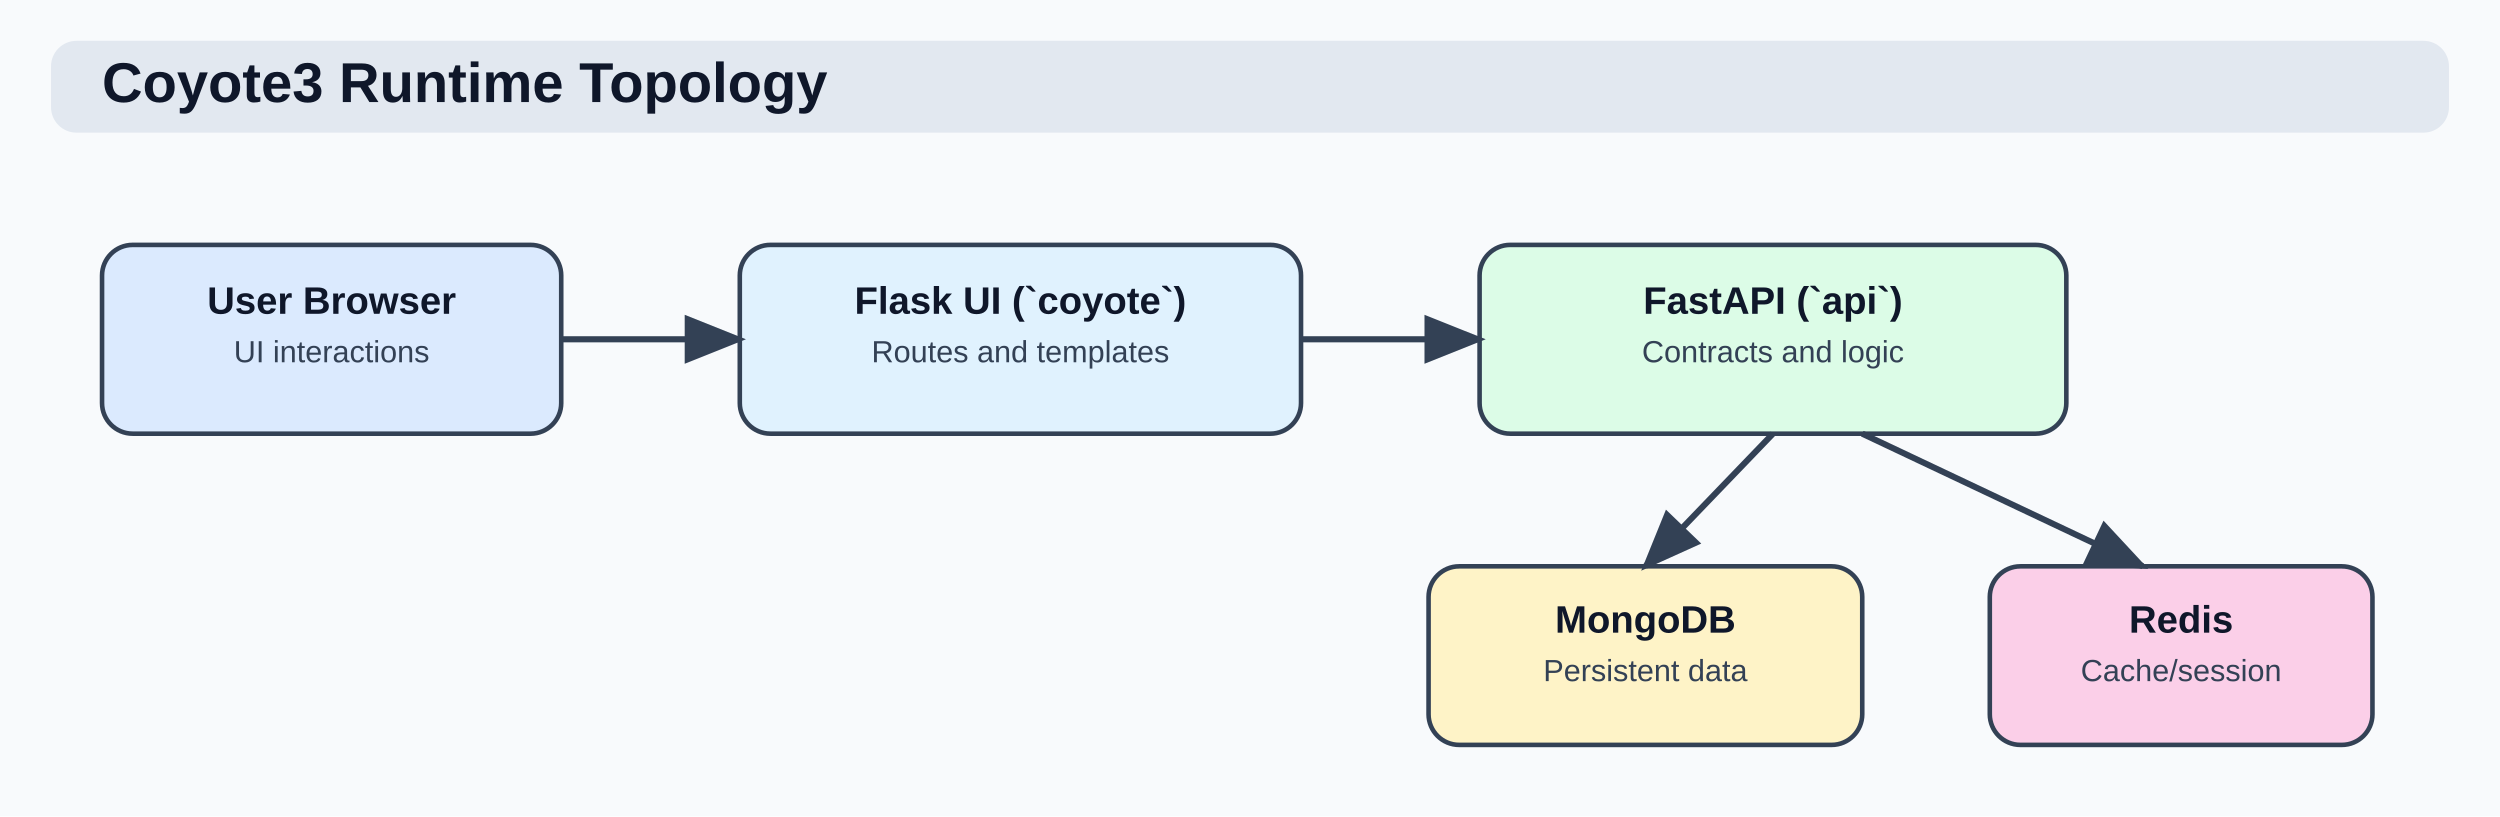
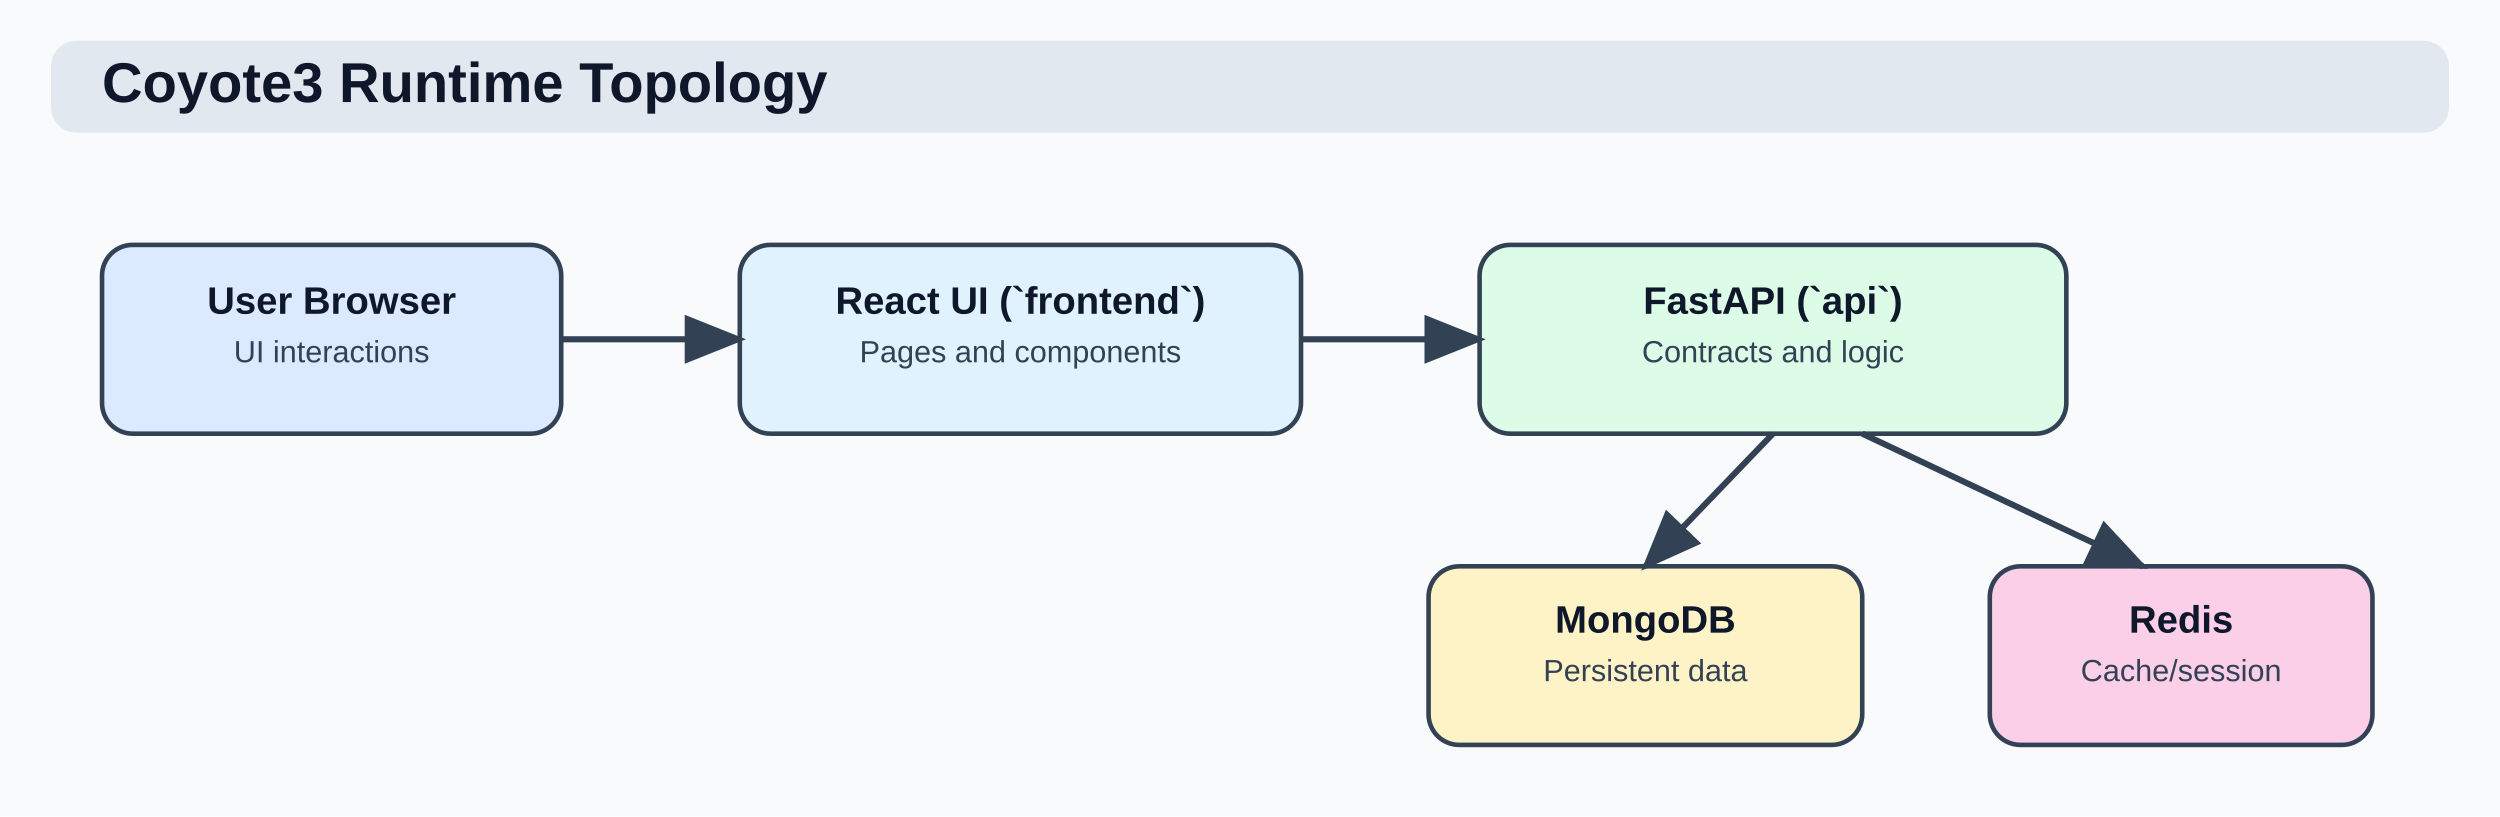
<svg xmlns="http://www.w3.org/2000/svg" width="980" height="320" viewBox="0 0 980 320" role="img" aria-labelledby="title desc">
  <defs>
    <style>
      .canvas { fill: #f8fafc; }
      .title-band { fill: #e2e8f0; }
      .title { font: 700 22px 'Segoe UI', Arial, sans-serif; fill: #0f172a; }
      .label { font: 700 15px 'Segoe UI', Arial, sans-serif; fill: #0f172a; }
      .sub { font: 12px 'Segoe UI', Arial, sans-serif; fill: #334155; }
      .box { stroke: #334155; stroke-width: 1.8; rx: 12; ry: 12; }
      .arrow { stroke: #334155; stroke-width: 2.4; fill: none; marker-end: url(#arrow); }
    </style>
    <marker id="arrow" markerWidth="10" markerHeight="8" refX="9" refY="4" orient="auto">
      <polygon points="0,0 10,4 0,8" fill="#334155" />
    </marker>
  </defs>
  <rect x="0" y="0" width="980" height="320" class="canvas" />
  <rect x="20" y="16" width="940" height="36" rx="10" class="title-band" />
  <text x="40" y="40" class="title">Coyote3 Runtime Topology</text>
  <rect x="40" y="96" width="180" height="74" class="box" fill="#dbeafe" />
  <text x="130" y="123" text-anchor="middle" class="label">User Browser</text>
  <text x="130" y="142" text-anchor="middle" class="sub">UI interactions</text>
  <rect x="290" y="96" width="220" height="74" class="box" fill="#e0f2fe" />
-   <text x="400" y="123" text-anchor="middle" class="label">Flask UI (`coyote`)</text>
-   <text x="400" y="142" text-anchor="middle" class="sub">Routes and templates</text>
+   <text x="400" y="123" text-anchor="middle" class="label">React UI (`frontend`)</text>
+   <text x="400" y="142" text-anchor="middle" class="sub">Pages and components</text>
  <rect x="580" y="96" width="230" height="74" class="box" fill="#dcfce7" />
  <text x="695" y="123" text-anchor="middle" class="label">FastAPI (`api`)</text>
  <text x="695" y="142" text-anchor="middle" class="sub">Contracts and logic</text>
  <rect x="560" y="222" width="170" height="70" class="box" fill="#fef3c7" />
  <text x="645" y="248" text-anchor="middle" class="label">MongoDB</text>
  <text x="645" y="267" text-anchor="middle" class="sub">Persistent data</text>
  <rect x="780" y="222" width="150" height="70" class="box" fill="#fbcfe8" />
  <text x="855" y="248" text-anchor="middle" class="label">Redis</text>
  <text x="855" y="267" text-anchor="middle" class="sub">Cache/session</text>
  <path d="M220 133 L290 133" class="arrow" />
  <path d="M510 133 L580 133" class="arrow" />
  <path d="M695 170 L645 222" class="arrow" />
  <path d="M730 170 L840 222" class="arrow" />
</svg>
